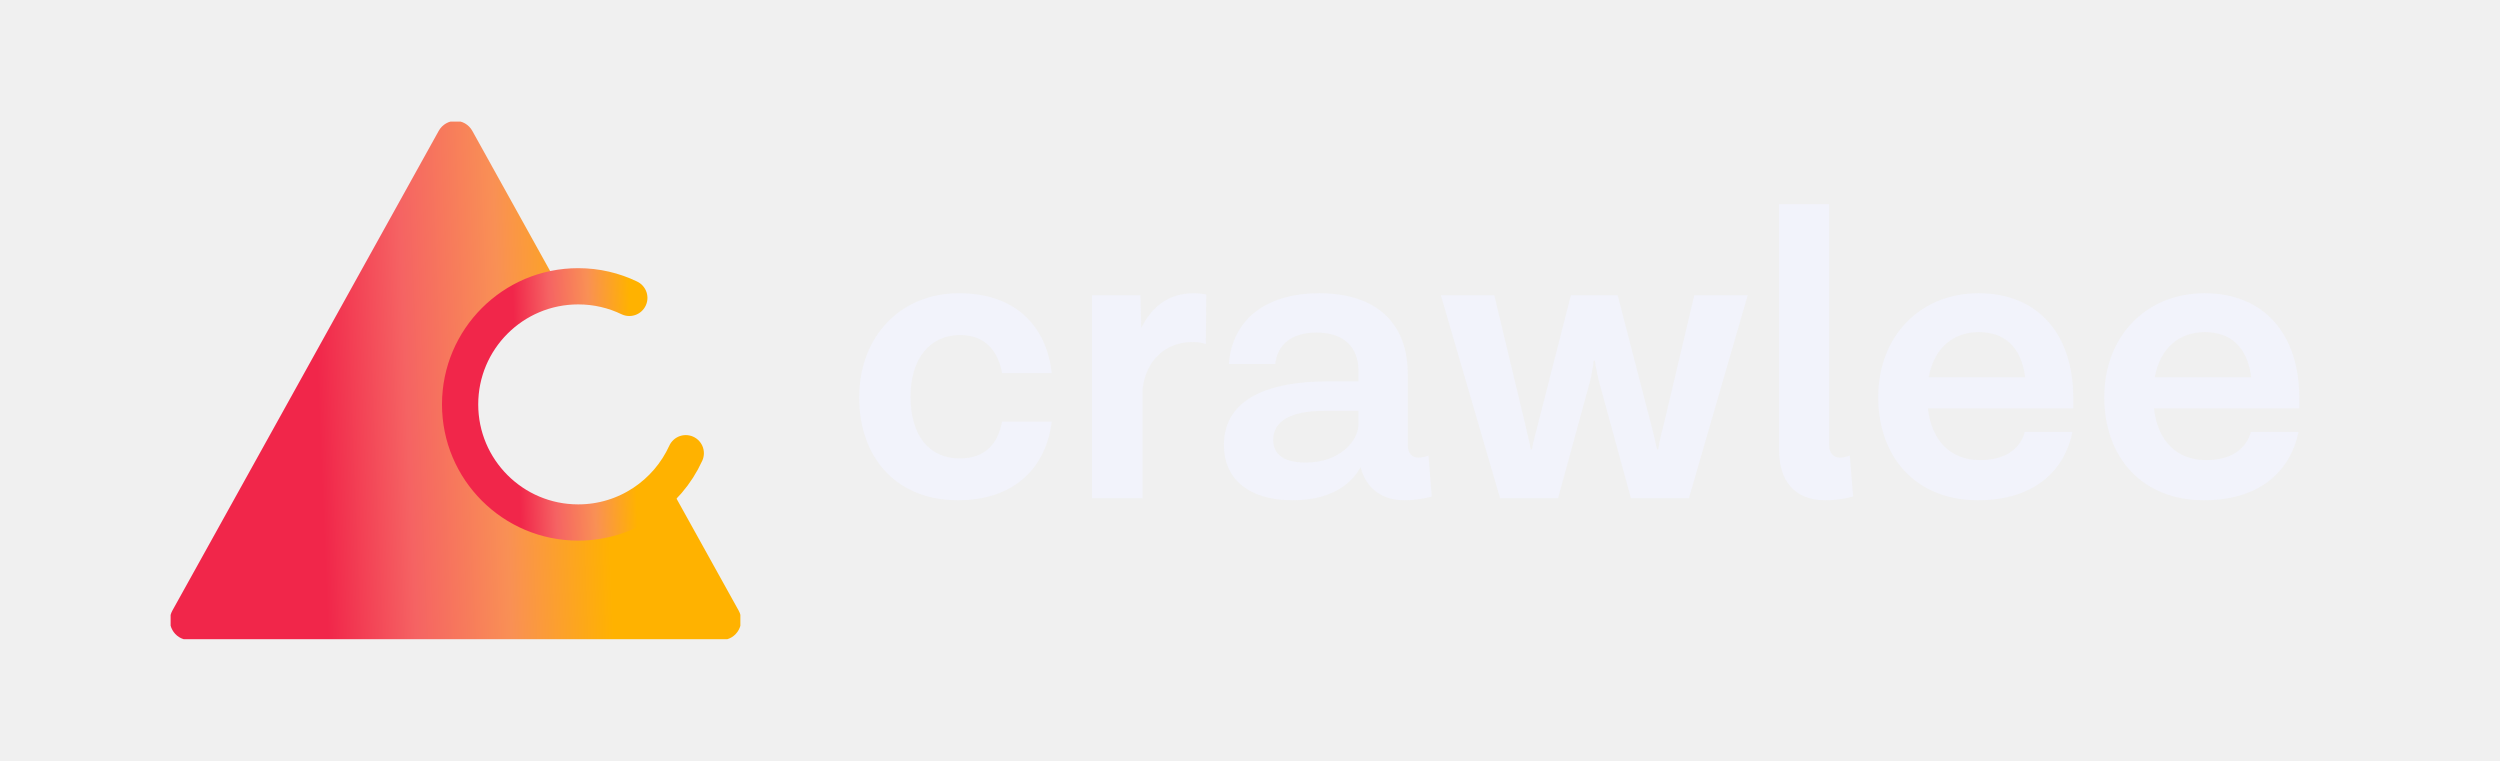
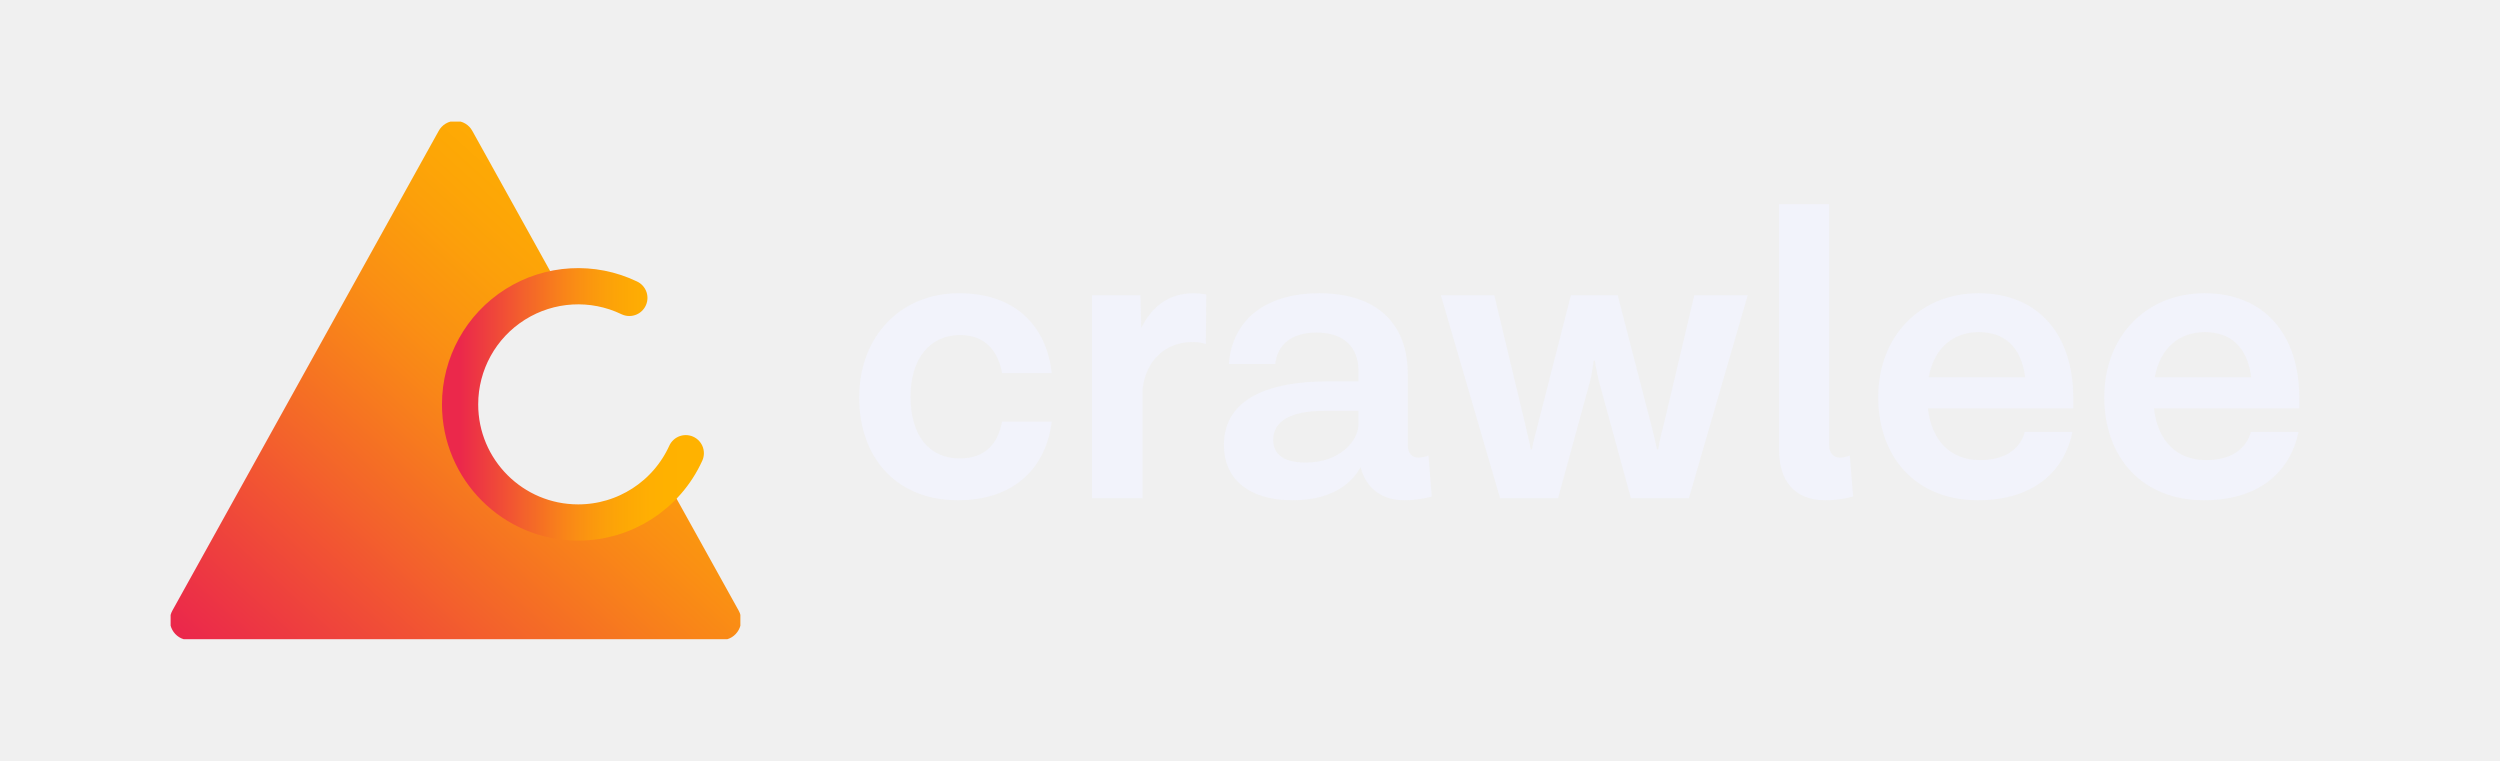
- <svg xmlns="http://www.w3.org/2000/svg" width="138" height="42" viewBox="0 0 138 42" fill="none">
-   <g clip-path="url(#clip0_6_33)">
-     <path d="M39.843 34.809H10.443C10.023 34.809 9.76 34.336 9.97 33.955L17.321 20.716L24.671 7.477C24.882 7.099 25.407 7.099 25.618 7.477L30.346 15.994C27.504 16.697 25.398 19.263 25.398 22.323C25.398 25.924 28.316 28.842 31.917 28.842C33.681 28.842 35.285 28.142 36.458 26.998L40.319 33.955C40.529 34.333 40.267 34.809 39.846 34.809H39.843Z" fill="url(#paint0_linear_6_33)" stroke="url(#paint1_linear_6_33)" stroke-width="1.039" stroke-linecap="round" stroke-linejoin="round" />
-     <path d="M37.855 25.017C36.829 27.274 34.556 28.842 31.917 28.842C28.316 28.842 25.398 25.924 25.398 22.323C25.398 18.721 28.316 15.803 31.917 15.803C32.929 15.803 33.885 16.033 34.739 16.444" stroke="url(#paint2_linear_6_33)" stroke-width="2" stroke-linecap="round" stroke-linejoin="round" />
+ <svg xmlns="http://www.w3.org/2000/svg" width="138" height="42" fill="none">
+   <g clip-path="url(#a)" stroke-linecap="round" stroke-linejoin="round">
+     <path d="M39.843 34.81h-29.4c-.42 0-.683-.474-.473-.855l7.35-13.24 7.351-13.238a.537.537 0 0 1 .947 0l4.728 8.517a6.521 6.521 0 0 0 1.57 12.848c1.765 0 3.369-.7 4.542-1.843l3.861 6.956c.21.378-.053.854-.473.854h-.003Z" fill="url(#b)" stroke="url(#c)" stroke-width="1.039" />
+     <path d="M37.855 25.017a6.519 6.519 0 0 1-5.938 3.825 6.518 6.518 0 0 1-6.52-6.52 6.518 6.518 0 0 1 9.343-5.878" stroke="url(#d)" stroke-width="2" />
  </g>
-   <path d="M52.868 27.614C56.091 27.614 57.759 25.717 58.056 23.271H55.314C55.108 24.391 54.468 25.306 52.982 25.306C51.291 25.306 50.262 24.049 50.262 21.9C50.262 19.751 51.359 18.494 53.005 18.494C54.422 18.494 55.108 19.431 55.314 20.597H58.056C57.782 18.083 56.136 16.186 52.936 16.186C49.714 16.186 47.428 18.563 47.428 21.946C47.428 25.26 49.485 27.614 52.868 27.614ZM65.9 16.186C64.46 16.186 63.546 16.986 62.998 18.106L62.952 16.3H60.278V27.5H63.066V21.511C63.249 19.82 64.415 18.883 65.786 18.883C66.221 18.883 66.403 18.929 66.563 18.997L66.586 16.254C66.449 16.231 66.175 16.186 65.9 16.186ZM78.852 25.146C78.6 25.237 78.463 25.26 78.28 25.26C77.937 25.26 77.709 25.009 77.709 24.574V20.643C77.709 17.854 75.994 16.186 72.817 16.186C69.96 16.186 68.017 17.58 67.834 20.094H70.394C70.509 18.997 71.332 18.357 72.657 18.357C74.212 18.357 74.989 19.18 74.989 20.483V21.054H73.252C70.189 21.054 67.56 21.923 67.56 24.574C67.56 26.38 68.863 27.614 71.354 27.614C73.754 27.614 74.737 26.471 75.103 25.786C75.423 26.997 76.314 27.614 77.526 27.614C78.097 27.614 78.6 27.523 79.034 27.409L78.852 25.146ZM72.086 25.534C70.852 25.534 70.28 25.077 70.28 24.277C70.28 23.226 71.286 22.677 73.114 22.677H74.989V23.409C74.989 24.369 73.914 25.534 72.086 25.534ZM93.525 16.3L91.833 23.454C91.673 24.049 91.582 24.46 91.536 24.803H91.468C91.399 24.46 91.285 24.003 91.147 23.454L89.296 16.3H86.713L84.885 23.454C84.748 24.003 84.61 24.46 84.565 24.803H84.496C84.45 24.46 84.313 24.003 84.199 23.454L82.485 16.3H79.536L82.805 27.5H86.005L87.787 20.986C87.856 20.689 87.948 20.14 87.97 19.911H88.039C88.062 20.14 88.176 20.689 88.245 20.986L90.028 27.5H93.228L96.473 16.3H93.525ZM102.109 25.146C101.857 25.237 101.743 25.26 101.56 25.26C101.217 25.26 100.966 25.009 100.966 24.574V11.271H98.2V24.803C98.2 26.586 99.092 27.614 100.76 27.614C101.377 27.614 101.857 27.523 102.292 27.409L102.109 25.146ZM114.444 21.969C114.444 18.471 112.524 16.186 109.209 16.186C106.009 16.186 103.678 18.54 103.678 21.923C103.678 25.237 105.758 27.614 109.186 27.614C112.455 27.614 114.009 25.809 114.398 23.843H111.769C111.586 24.529 110.969 25.397 109.301 25.397C107.701 25.397 106.626 24.369 106.421 22.54H114.444V21.969ZM109.232 18.334C110.626 18.334 111.564 19.111 111.792 20.826H106.466C106.764 19.18 107.838 18.334 109.232 18.334ZM126.921 21.969C126.921 18.471 125.001 16.186 121.687 16.186C118.487 16.186 116.156 18.54 116.156 21.923C116.156 25.237 118.236 27.614 121.664 27.614C124.933 27.614 126.487 25.809 126.876 23.843H124.247C124.064 24.529 123.447 25.397 121.778 25.397C120.178 25.397 119.104 24.369 118.898 22.54H126.921V21.969ZM121.71 18.334C123.104 18.334 124.041 19.111 124.27 20.826H118.944C119.241 19.18 120.316 18.334 121.71 18.334Z" fill="#F2F3FB" />
+   <path d="M52.868 27.614c3.223 0 4.891-1.897 5.188-4.343h-2.742c-.206 1.12-.846 2.035-2.332 2.035-1.691 0-2.72-1.257-2.72-3.406s1.097-3.406 2.743-3.406c1.417 0 2.103.937 2.309 2.103h2.742c-.274-2.514-1.92-4.411-5.12-4.411-3.222 0-5.508 2.377-5.508 5.76 0 3.314 2.057 5.668 5.44 5.668ZM65.9 16.186c-1.44 0-2.354.8-2.902 1.92l-.046-1.806h-2.674v11.2h2.788v-5.989c.183-1.691 1.349-2.628 2.72-2.628.434 0 .617.046.777.114l.023-2.743a4.258 4.258 0 0 0-.686-.068Zm12.952 8.96a1.483 1.483 0 0 1-.572.114c-.343 0-.571-.251-.571-.686v-3.931c0-2.789-1.715-4.457-4.892-4.457-2.857 0-4.8 1.394-4.983 3.908h2.56c.115-1.097.938-1.737 2.263-1.737 1.555 0 2.332.823 2.332 2.126v.571h-1.737c-3.063 0-5.692.869-5.692 3.52 0 1.806 1.303 3.04 3.794 3.04 2.4 0 3.383-1.143 3.749-1.828.32 1.211 1.211 1.828 2.423 1.828.571 0 1.074-.091 1.508-.205l-.182-2.263Zm-6.766.388c-1.234 0-1.806-.457-1.806-1.257 0-1.051 1.006-1.6 2.834-1.6h1.875v.732c0 .96-1.075 2.125-2.903 2.125ZM93.525 16.3l-1.692 7.154c-.16.595-.251 1.006-.297 1.349h-.069c-.068-.343-.182-.8-.32-1.349l-1.85-7.154h-2.584l-1.828 7.154c-.138.549-.275 1.006-.32 1.349h-.069c-.046-.343-.183-.8-.297-1.349L82.485 16.3h-2.949l3.269 11.2h3.2l1.782-6.514c.07-.297.16-.846.183-1.075h.069c.023.229.137.778.206 1.075l1.782 6.514h3.2l3.246-11.2h-2.948Zm8.584 8.846c-.252.091-.366.114-.549.114-.343 0-.594-.251-.594-.686V11.271H98.2v13.532c0 1.783.892 2.811 2.56 2.811.617 0 1.097-.091 1.532-.205l-.183-2.263Zm12.335-3.177c0-3.498-1.92-5.783-5.235-5.783-3.2 0-5.531 2.354-5.531 5.737 0 3.314 2.08 5.691 5.508 5.691 3.269 0 4.823-1.805 5.212-3.771h-2.629c-.183.686-.8 1.554-2.468 1.554-1.6 0-2.675-1.028-2.88-2.857h8.023v-.571Zm-5.212-3.635c1.394 0 2.332.777 2.56 2.492h-5.326c.298-1.646 1.372-2.492 2.766-2.492Zm17.689 3.635c0-3.498-1.92-5.783-5.234-5.783-3.2 0-5.531 2.354-5.531 5.737 0 3.314 2.08 5.691 5.508 5.691 3.269 0 4.823-1.805 5.212-3.771h-2.629c-.183.686-.8 1.554-2.469 1.554-1.6 0-2.674-1.028-2.88-2.857h8.023v-.571Zm-5.211-3.635c1.394 0 2.331.777 2.56 2.492h-5.326c.297-1.646 1.372-2.492 2.766-2.492Z" fill="#F2F3FB" />
  <defs>
-     <linearGradient id="paint0_linear_6_33" x1="32.826" y1="8.286" x2="17.031" y2="8.92" gradientUnits="userSpaceOnUse">
-       <stop offset="0.001" stop-color="#FFB200" />
-       <stop offset="0.358" stop-color="#F99055" />
-       <stop offset="0.691" stop-color="#F56363" />
-       <stop offset="0.999" stop-color="#F1264A" />
+     <linearGradient id="b" x1="40.393" y1="7.193" x2="12.912" y2="37.541" gradientUnits="userSpaceOnUse">
+       <stop offset=".001" stop-color="#FFB200" />
+       <stop offset=".081" stop-color="#FFB100" />
+       <stop offset=".156" stop-color="#FFAF02" />
+       <stop offset=".225" stop-color="#FEAB04" />
+       <stop offset=".291" stop-color="#FDA606" />
+       <stop offset=".353" stop-color="#FCA00A" />
+       <stop offset=".413" stop-color="#FB980E" />
+       <stop offset=".471" stop-color="#FA9013" />
+       <stop offset=".529" stop-color="#F98618" />
+       <stop offset=".587" stop-color="#F77B1E" />
+       <stop offset=".647" stop-color="#F56F24" />
+       <stop offset=".709" stop-color="#F3632B" />
+       <stop offset=".774" stop-color="#F25532" />
+       <stop offset=".844" stop-color="#EF473A" />
+       <stop offset=".918" stop-color="#ED3842" />
+       <stop offset=".999" stop-color="#EB284B" />
    </linearGradient>
-     <linearGradient id="paint1_linear_6_33" x1="32.826" y1="8.286" x2="17.031" y2="8.92" gradientUnits="userSpaceOnUse">
-       <stop offset="0.001" stop-color="#FFB200" />
-       <stop offset="0.358" stop-color="#F99055" />
-       <stop offset="0.691" stop-color="#F56363" />
-       <stop offset="0.999" stop-color="#F1264A" />
+     <linearGradient id="c" x1="40.393" y1="7.193" x2="12.912" y2="37.541" gradientUnits="userSpaceOnUse">
+       <stop offset=".001" stop-color="#FFB200" />
+       <stop offset=".081" stop-color="#FFB100" />
+       <stop offset=".156" stop-color="#FFAF02" />
+       <stop offset=".225" stop-color="#FEAB04" />
+       <stop offset=".291" stop-color="#FDA606" />
+       <stop offset=".353" stop-color="#FCA00A" />
+       <stop offset=".413" stop-color="#FB980E" />
+       <stop offset=".471" stop-color="#FA9013" />
+       <stop offset=".529" stop-color="#F98618" />
+       <stop offset=".587" stop-color="#F77B1E" />
+       <stop offset=".647" stop-color="#F56F24" />
+       <stop offset=".709" stop-color="#F3632B" />
+       <stop offset=".774" stop-color="#F25532" />
+       <stop offset=".844" stop-color="#EF473A" />
+       <stop offset=".918" stop-color="#ED3842" />
+       <stop offset=".999" stop-color="#EB284B" />
    </linearGradient>
-     <linearGradient id="paint2_linear_6_33" x1="34.764" y1="16.319" x2="28.309" y2="16.543" gradientUnits="userSpaceOnUse">
-       <stop offset="0.001" stop-color="#FFB200" />
-       <stop offset="0.358" stop-color="#F99055" />
-       <stop offset="0.691" stop-color="#F56363" />
-       <stop offset="0.999" stop-color="#F1264A" />
+     <linearGradient id="d" x1="37.855" y1="22.323" x2="25.398" y2="22.323" gradientUnits="userSpaceOnUse">
+       <stop offset=".001" stop-color="#FFB200" />
+       <stop offset=".081" stop-color="#FFB100" />
+       <stop offset=".156" stop-color="#FFAF02" />
+       <stop offset=".225" stop-color="#FEAB04" />
+       <stop offset=".291" stop-color="#FDA606" />
+       <stop offset=".353" stop-color="#FCA00A" />
+       <stop offset=".413" stop-color="#FB980E" />
+       <stop offset=".471" stop-color="#FA9013" />
+       <stop offset=".529" stop-color="#F98618" />
+       <stop offset=".587" stop-color="#F77B1E" />
+       <stop offset=".647" stop-color="#F56F24" />
+       <stop offset=".709" stop-color="#F3632B" />
+       <stop offset=".774" stop-color="#F25532" />
+       <stop offset=".844" stop-color="#EF473A" />
+       <stop offset=".918" stop-color="#ED3842" />
+       <stop offset=".999" stop-color="#EB284B" />
    </linearGradient>
-     <clipPath id="clip0_6_33">
-       <rect x="9.418" y="6.714" width="31.45" height="28.571" fill="white" />
+     <clipPath id="a">
+       <path fill="#fff" d="M9.418 6.714h31.45v28.571H9.418z" />
    </clipPath>
  </defs>
</svg>
